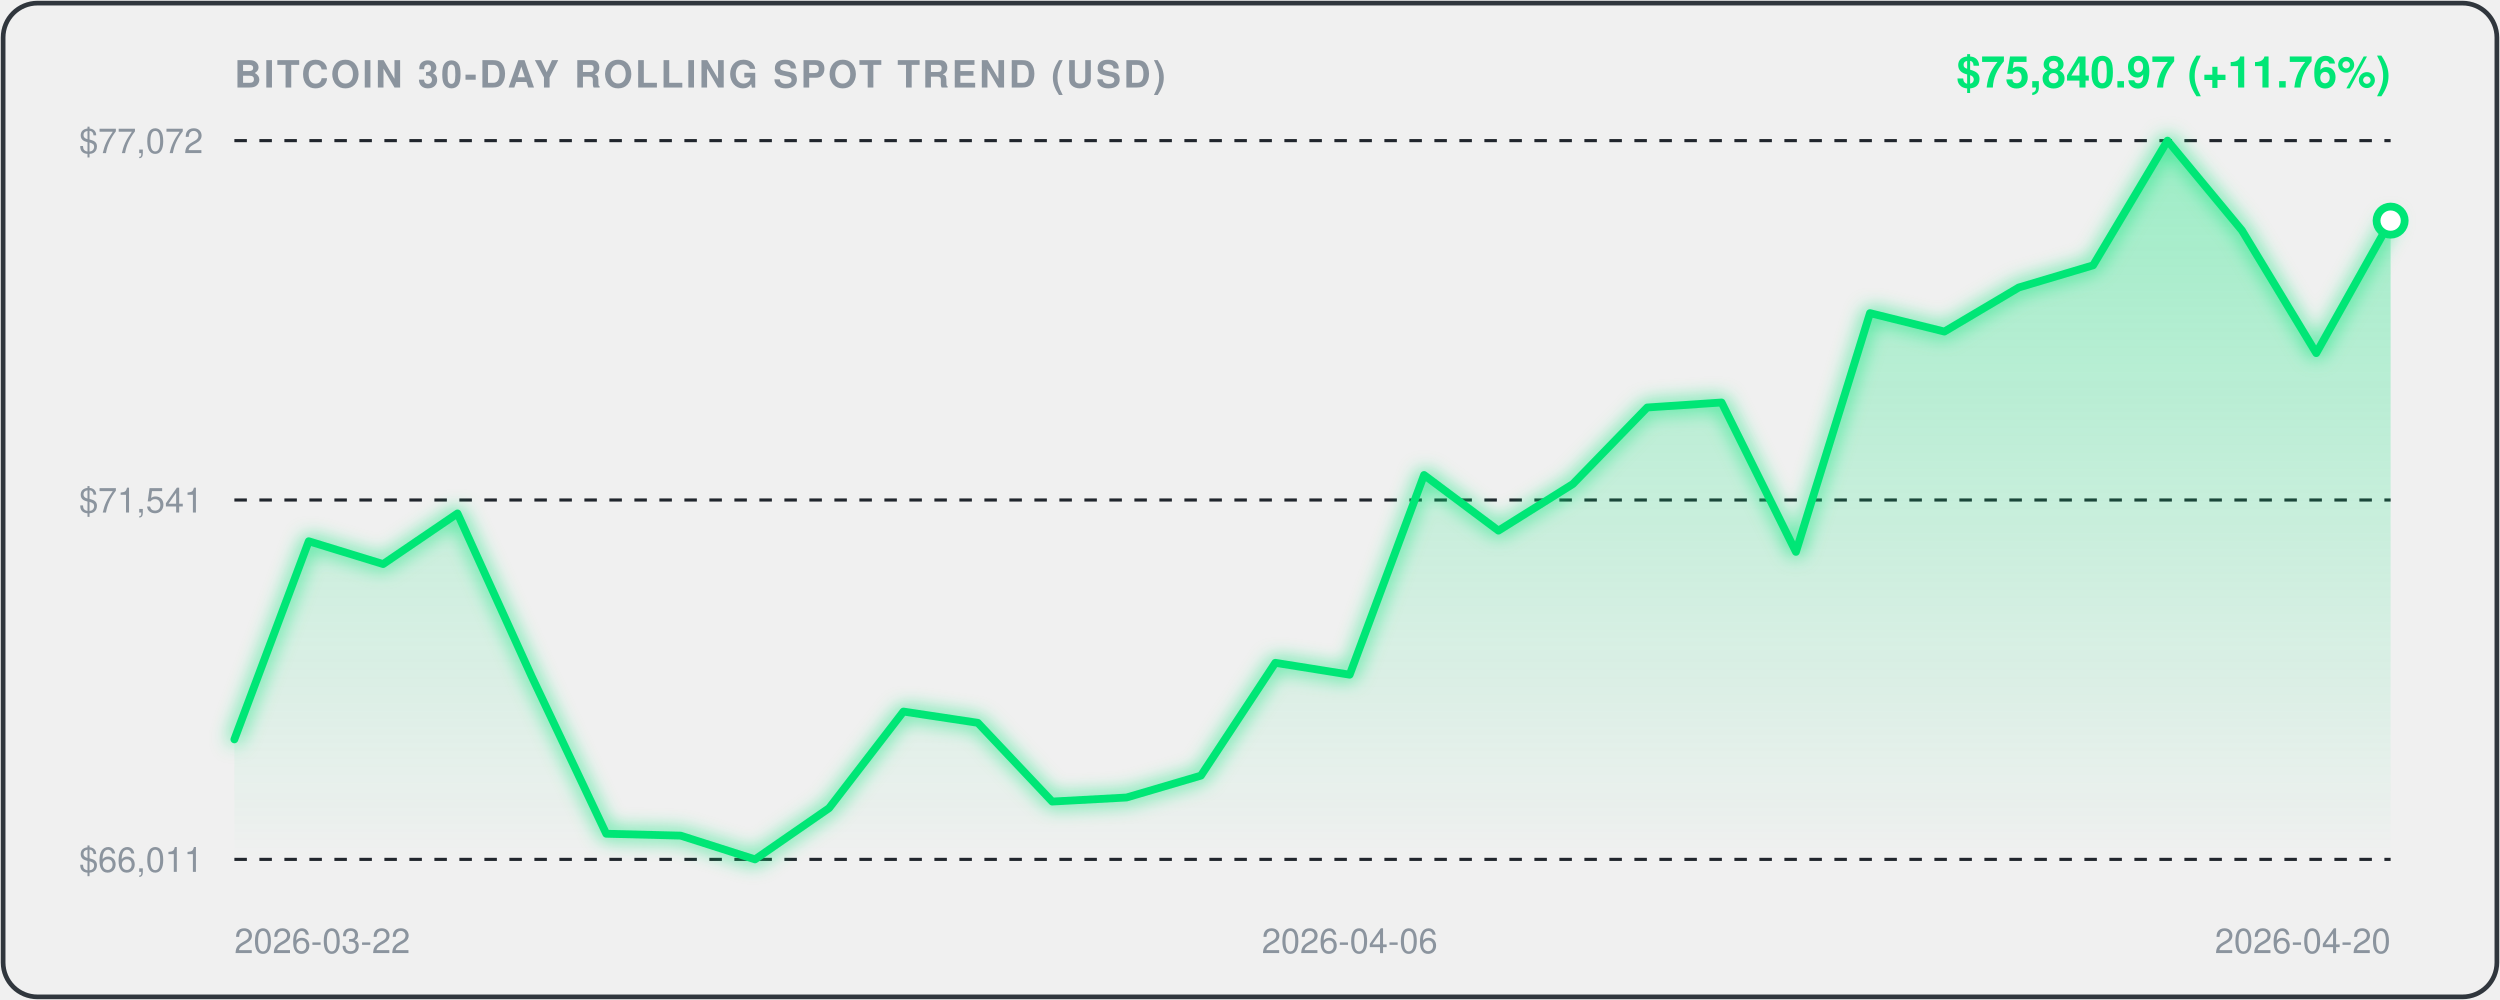
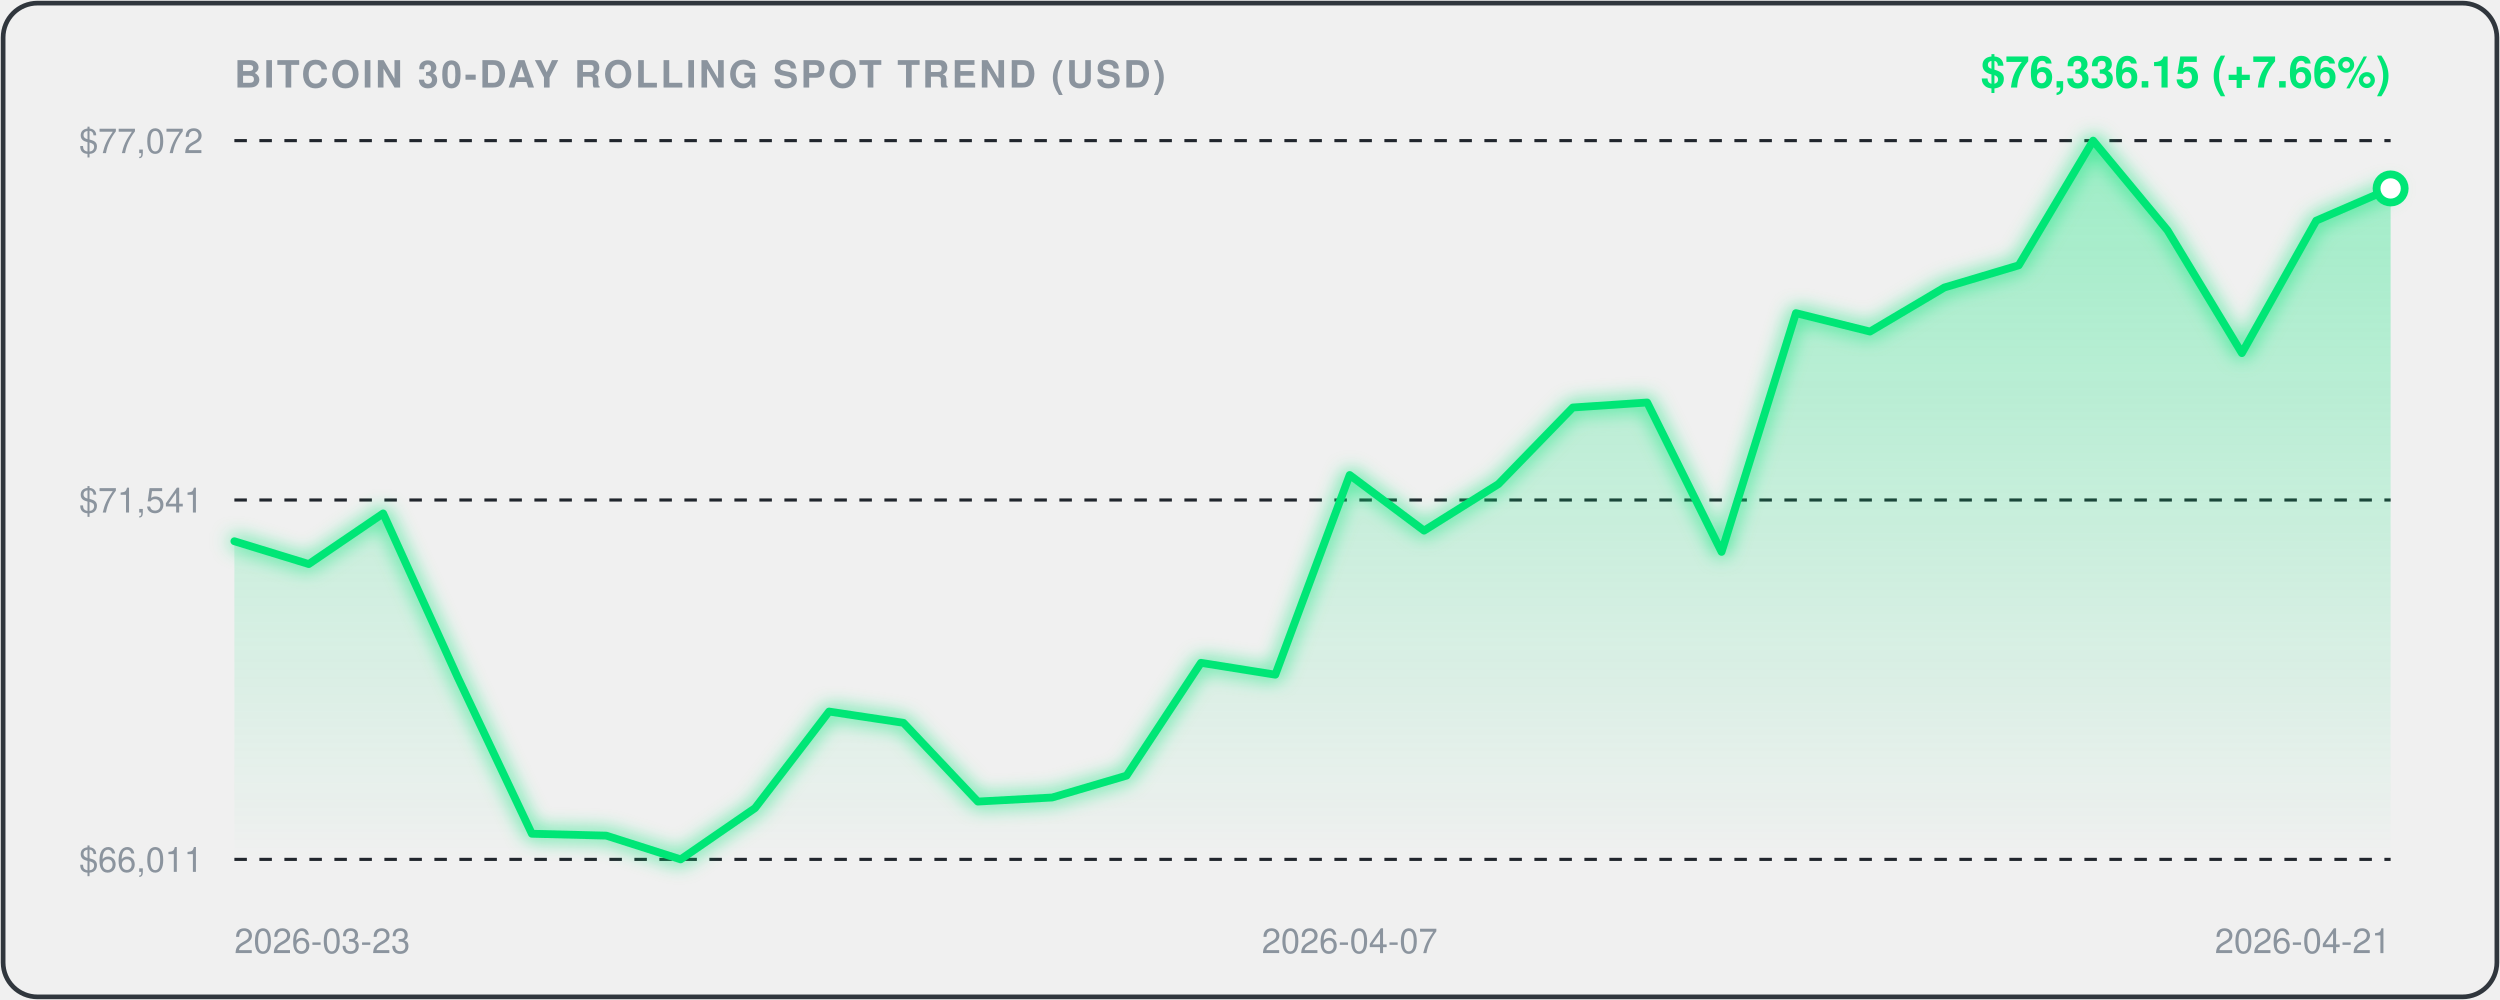
<svg xmlns="http://www.w3.org/2000/svg" viewBox="0 0 800 320" width="100%" height="100%" style="background:#0d1117;border-radius:12px;font-family:-apple-system,BlinkMacSystemFont,'Segoe UI',Helvetica,Arial,sans-serif;">
  <defs>
    <linearGradient id="areaGrad" x1="0" y1="0" x2="0" y2="1">
      <stop offset="0%" stop-color="rgba(0, 230, 118, 0.35)" />
      <stop offset="100%" stop-color="rgba(0, 230, 118, 0.0)" />
    </linearGradient>
    <filter id="glow" x="-20%" y="-20%" width="140%" height="140%">
      <feGaussianBlur stdDeviation="3" result="blur" />
      <feComposite in="SourceGraphic" in2="blur" operator="over" />
    </filter>
  </defs>
  <rect x="1" y="1" width="798" height="318" rx="11" fill="none" stroke="#30363d" stroke-width="1.5" />
  <text x="75" y="28" fill="#8b949e" font-size="12" font-weight="600" letter-spacing="0.8">BITCOIN 30-DAY ROLLING SPOT TREND (USD)</text>
-   <text x="765" y="28" text-anchor="end" fill="#00E676" font-size="14" font-weight="700">$75,840.97 (+11.76%)</text>
+   <text x="765" y="28" text-anchor="end" fill="#00E676" font-size="14" font-weight="700">$76,336.15 (+7.66%)</text>
  <line x1="75" y1="45" x2="765" y2="45" stroke="#21262d" stroke-width="1" stroke-dasharray="4,4" />
  <text x="65" y="49" text-anchor="end" fill="#8b949e" font-size="11">$77,072</text>
  <line x1="75" y1="160.0" x2="765" y2="160.0" stroke="#21262d" stroke-width="1" stroke-dasharray="4,4" />
  <text x="65" y="164.0" text-anchor="end" fill="#8b949e" font-size="11">$71,541</text>
  <line x1="75" y1="275" x2="765" y2="275" stroke="#21262d" stroke-width="1" stroke-dasharray="4,4" />
  <text x="65" y="279" text-anchor="end" fill="#8b949e" font-size="11">$66,011</text>
-   <path d="M 75.0,236.6 L 98.8,173.2 L 122.6,180.5 L 146.4,164.3 L 170.2,216.6 L 194.0,266.8 L 217.8,267.4 L 241.6,275.0 L 265.3,258.6 L 289.1,227.7 L 312.9,231.3 L 336.7,256.5 L 360.5,255.2 L 384.3,248.2 L 408.1,212.1 L 431.9,215.9 L 455.7,152.0 L 479.5,169.8 L 503.3,154.9 L 527.1,130.4 L 550.9,128.8 L 574.7,176.6 L 598.4,100.2 L 622.2,106.1 L 646.0,92.0 L 669.8,84.9 L 693.6,45.0 L 717.4,73.7 L 741.2,113.0 L 765.0,70.6 L 765.0,275.0 L 75.0,275.0 Z" fill="url(#areaGrad)" />
-   <path d="M 75.0,236.6 L 98.8,173.2 L 122.6,180.5 L 146.4,164.3 L 170.2,216.6 L 194.0,266.8 L 217.8,267.4 L 241.6,275.0 L 265.3,258.6 L 289.1,227.7 L 312.9,231.3 L 336.7,256.5 L 360.5,255.2 L 384.3,248.2 L 408.1,212.1 L 431.9,215.9 L 455.7,152.0 L 479.5,169.8 L 503.3,154.9 L 527.1,130.4 L 550.9,128.8 L 574.7,176.6 L 598.4,100.2 L 622.2,106.1 L 646.0,92.0 L 669.8,84.9 L 693.6,45.0 L 717.4,73.7 L 741.2,113.0 L 765.0,70.6" fill="none" stroke="#00E676" stroke-width="2.5" stroke-linecap="round" stroke-linejoin="round" filter="url(#glow)" />
-   <circle cx="765.0" cy="70.6" r="4.5" fill="#ffffff" stroke="#00E676" stroke-width="2.5" />
-   <text x="75.0" y="305" fill="#8b949e" font-size="11" text-anchor="start">2026-03-22</text>
-   <text x="431.9" y="305" fill="#8b949e" font-size="11" text-anchor="middle">2026-04-06</text>
-   <text x="765.0" y="305" fill="#8b949e" font-size="11" text-anchor="end">2026-04-20</text>
+   <path d="M 75.0,173.2 L 98.8,180.5 L 122.6,164.3 L 146.4,216.6 L 170.2,266.8 L 194.0,267.4 L 217.8,275.0 L 241.6,258.6 L 265.3,227.7 L 289.1,231.3 L 312.9,256.5 L 336.7,255.2 L 360.5,248.2 L 384.3,212.1 L 408.1,215.9 L 431.9,152.0 L 455.7,169.8 L 479.5,154.9 L 503.3,130.4 L 527.1,128.8 L 550.9,176.6 L 574.7,100.2 L 598.4,106.1 L 622.2,92.0 L 646.0,84.9 L 669.8,45.0 L 693.6,73.7 L 717.4,113.0 L 741.2,70.6 L 765.0,60.3 L 765.0,275.0 L 75.0,275.0 Z" fill="url(#areaGrad)" />
+   <path d="M 75.0,173.2 L 98.8,180.5 L 122.6,164.3 L 146.4,216.6 L 170.2,266.8 L 194.0,267.4 L 217.8,275.0 L 241.6,258.6 L 265.3,227.7 L 289.1,231.3 L 312.9,256.5 L 336.7,255.2 L 360.5,248.2 L 384.3,212.1 L 408.1,215.9 L 431.9,152.0 L 455.7,169.8 L 479.5,154.9 L 503.3,130.4 L 527.1,128.8 L 550.9,176.6 L 574.7,100.2 L 598.4,106.1 L 622.2,92.0 L 646.0,84.9 L 669.8,45.0 L 693.6,73.7 L 717.4,113.0 L 741.2,70.6 L 765.0,60.3" fill="none" stroke="#00E676" stroke-width="2.5" stroke-linecap="round" stroke-linejoin="round" filter="url(#glow)" />
+   <circle cx="765.0" cy="60.3" r="4.5" fill="#ffffff" stroke="#00E676" stroke-width="2.5" />
+   <text x="75.0" y="305" fill="#8b949e" font-size="11" text-anchor="start">2026-03-23</text>
+   <text x="431.9" y="305" fill="#8b949e" font-size="11" text-anchor="middle">2026-04-07</text>
+   <text x="765.0" y="305" fill="#8b949e" font-size="11" text-anchor="end">2026-04-21</text>
</svg>
